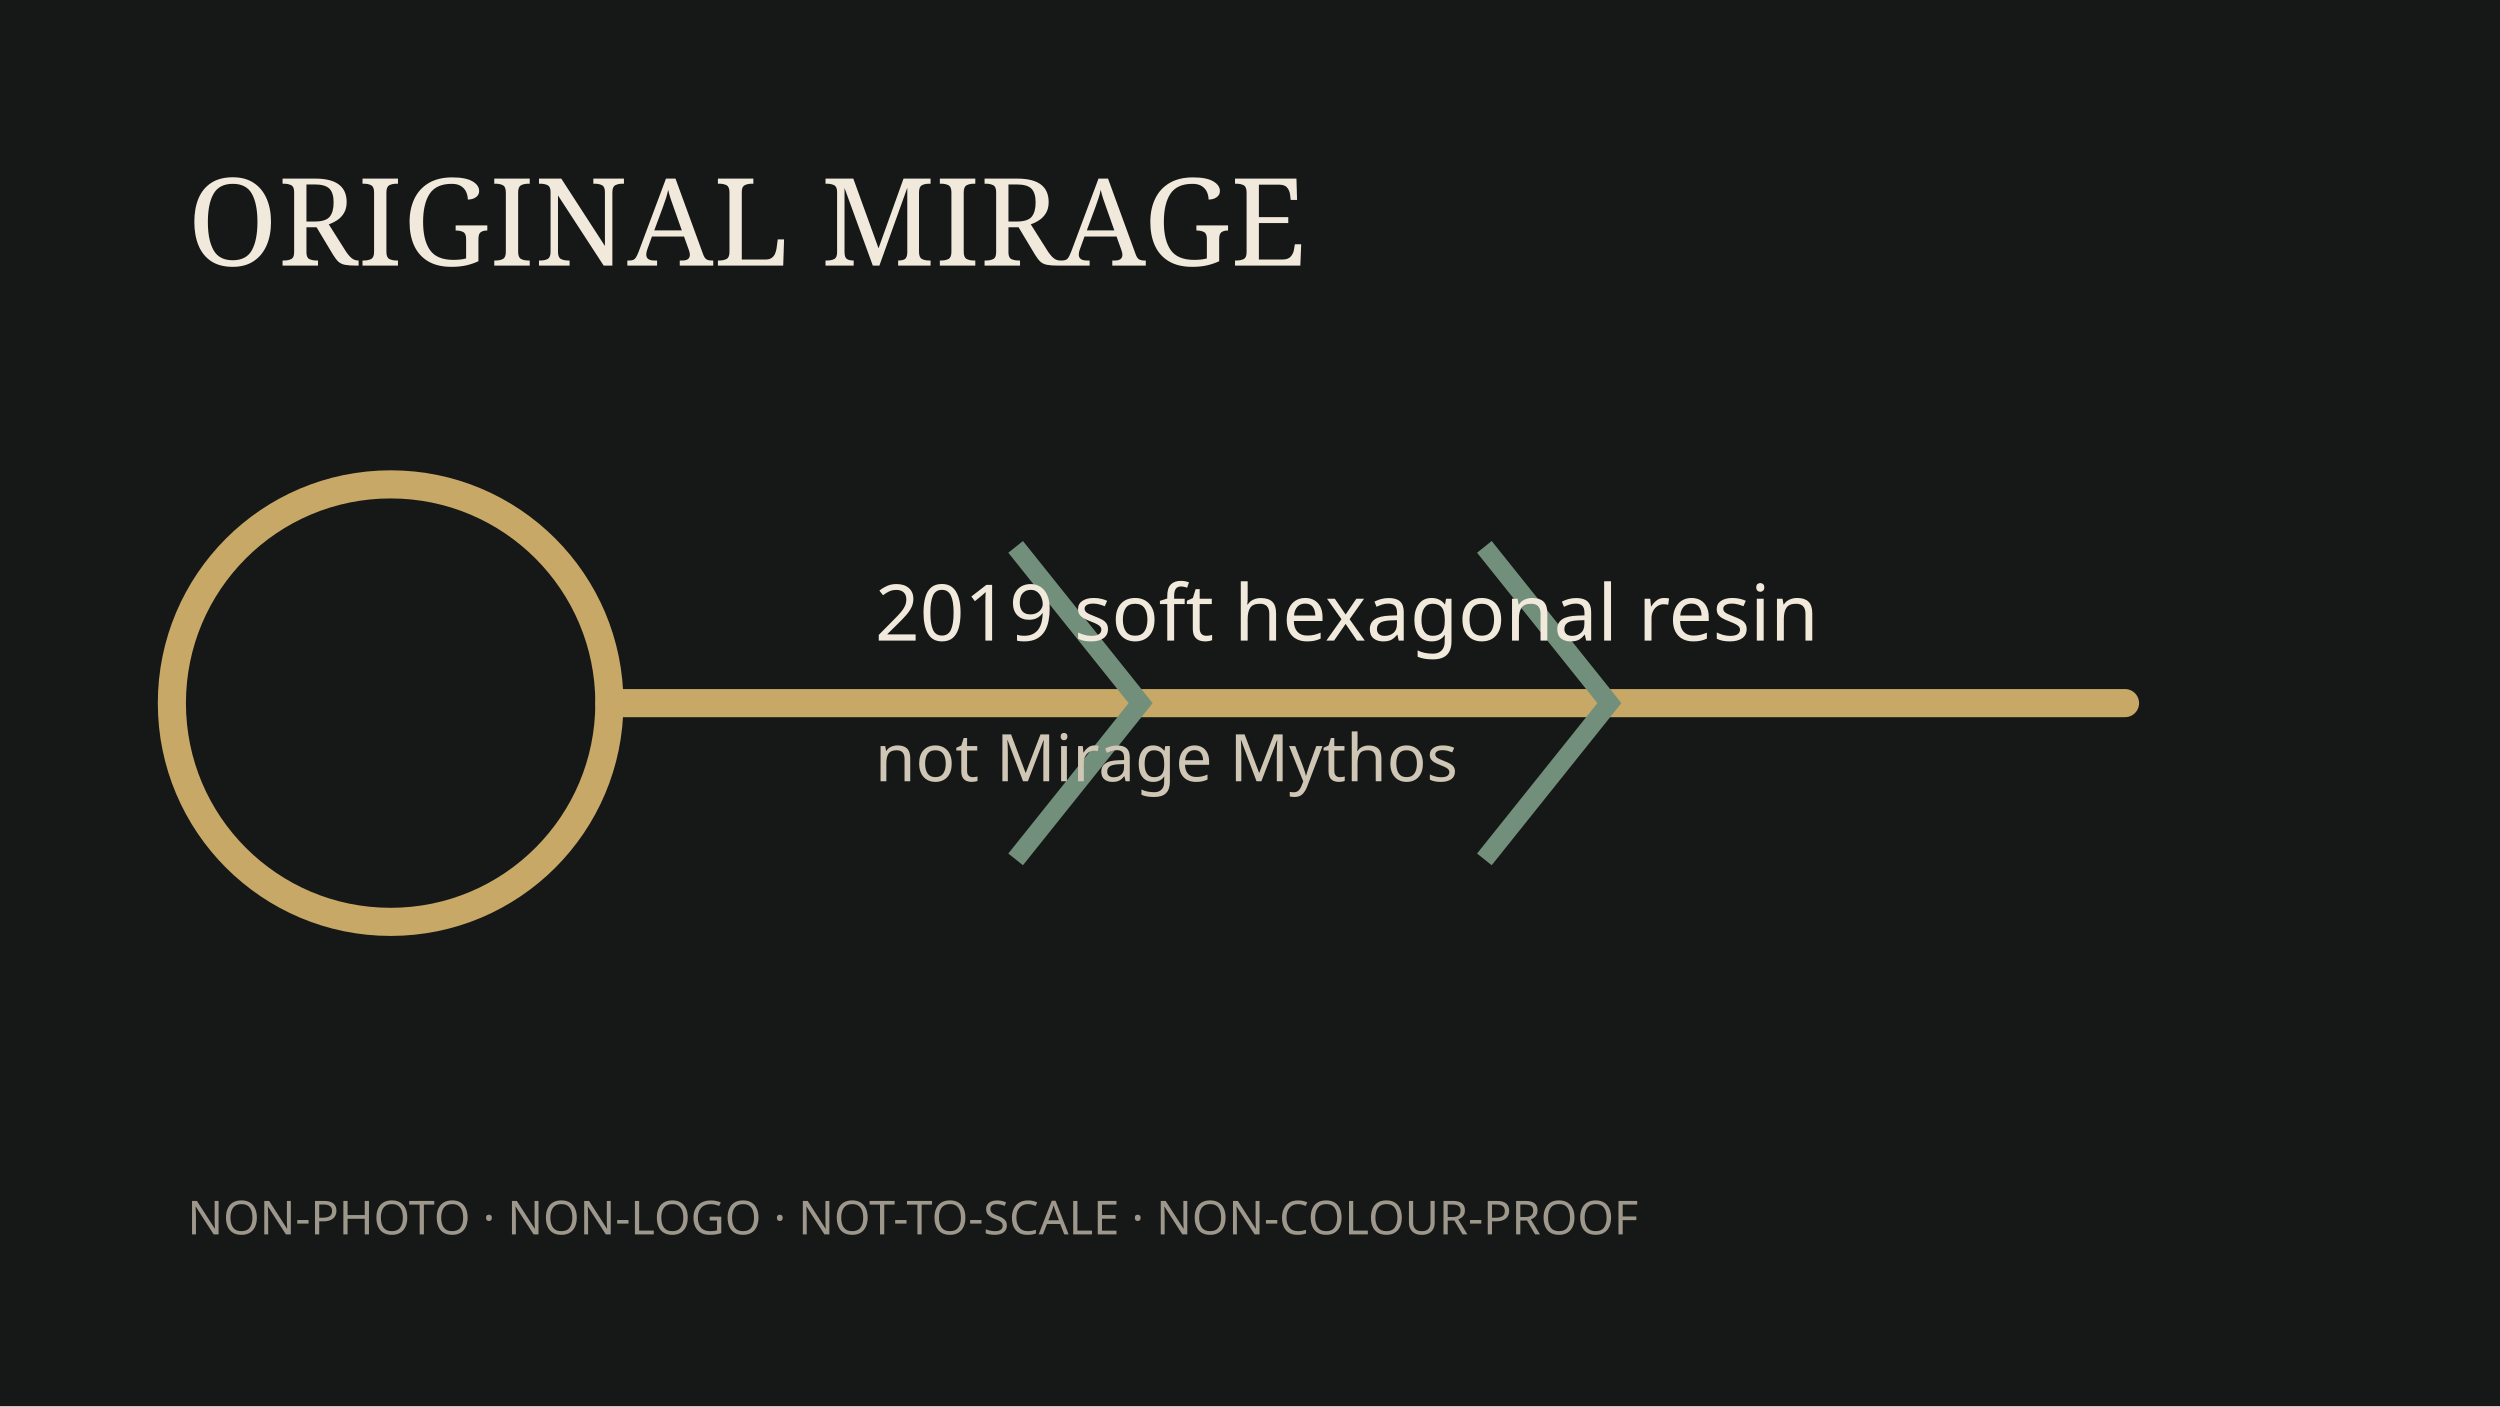
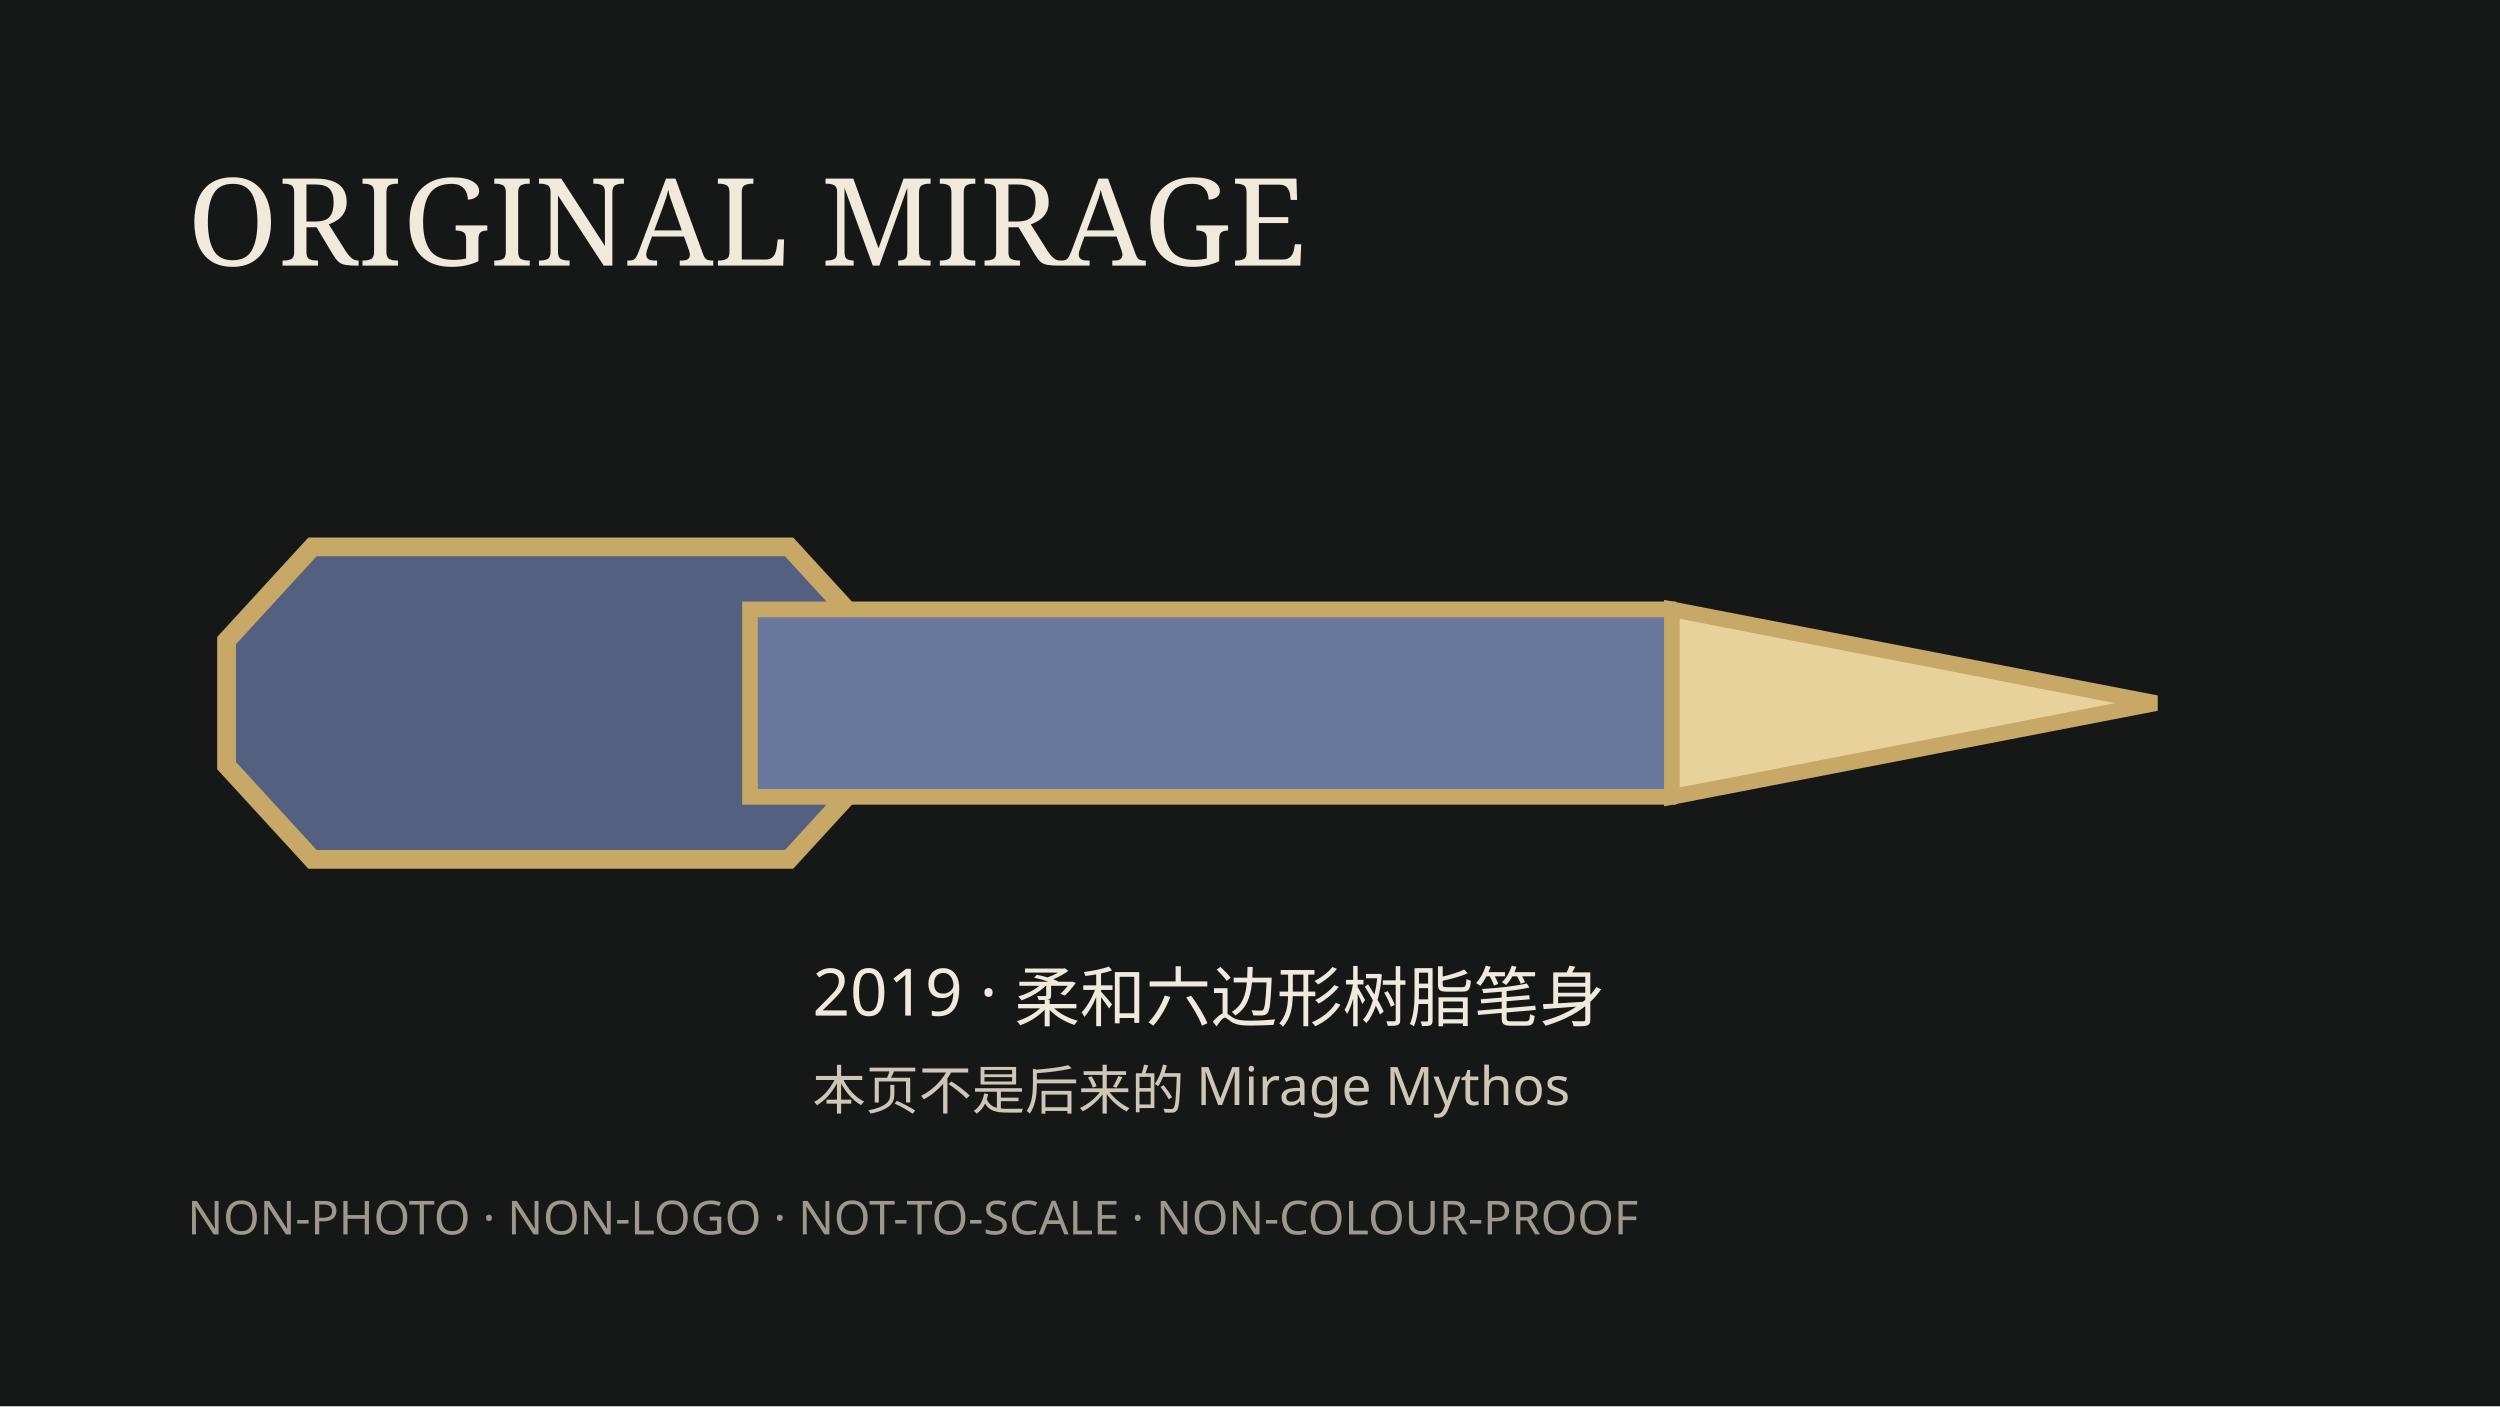
<svg xmlns="http://www.w3.org/2000/svg" width="1600" height="900" viewBox="0 0 1600 900" role="img" aria-labelledby="title desc">
  <rect width="1600" height="900" fill="#151816" />
-   <circle cx="250" cy="450" r="140" fill="none" stroke="#c8a866" stroke-width="18" />
-   <path d="M390 450 H1360" stroke="#c8a866" stroke-width="18" stroke-linecap="round" />
-   <path d="M650 350 L730 450 L650 550 M950 350 L1030 450 L950 550" fill="none" stroke="#718f7a" stroke-width="12" />
+   <path d="M145 410l55-60h305l55 60v80l-55 60H200l-55-60z" fill="#53607f" stroke="#c8a866" stroke-width="12" />
+   <path d="M480 390h590l40 60-40 60H480z" fill="#69799d" stroke="#c8a866" stroke-width="10" />
+   <path d="M1070 390l310 60-310 60z" fill="#e7d29b" stroke="#c8a866" stroke-width="10" />
  <text x="120" y="170" fill="#f1eadc" font-family="serif" font-size="78">ORIGINAL MIRAGE</text>
-   <text x="560" y="410" fill="#f1eadc" font-family="sans-serif" font-size="50">2019 soft hexagonal resin</text>
-   <text x="560" y="500" fill="#d0c6b5" font-family="sans-serif" font-size="42">not Mirage Mythos</text>
+   <text x="520" y="650" fill="#f1eadc" font-family="sans-serif" font-size="42">2019 · 柔和六边形树脂笔身</text>
+   <text x="520" y="710" fill="#d0c6b5" font-family="sans-serif" font-size="34">本页不是后来的 Mirage Mythos</text>
  <text x="120" y="790" fill="#9e978b" font-family="sans-serif" font-size="30">NON-PHOTO · NON-LOGO · NOT-TO-SCALE · NON-COLOUR-PROOF</text>
</svg>
